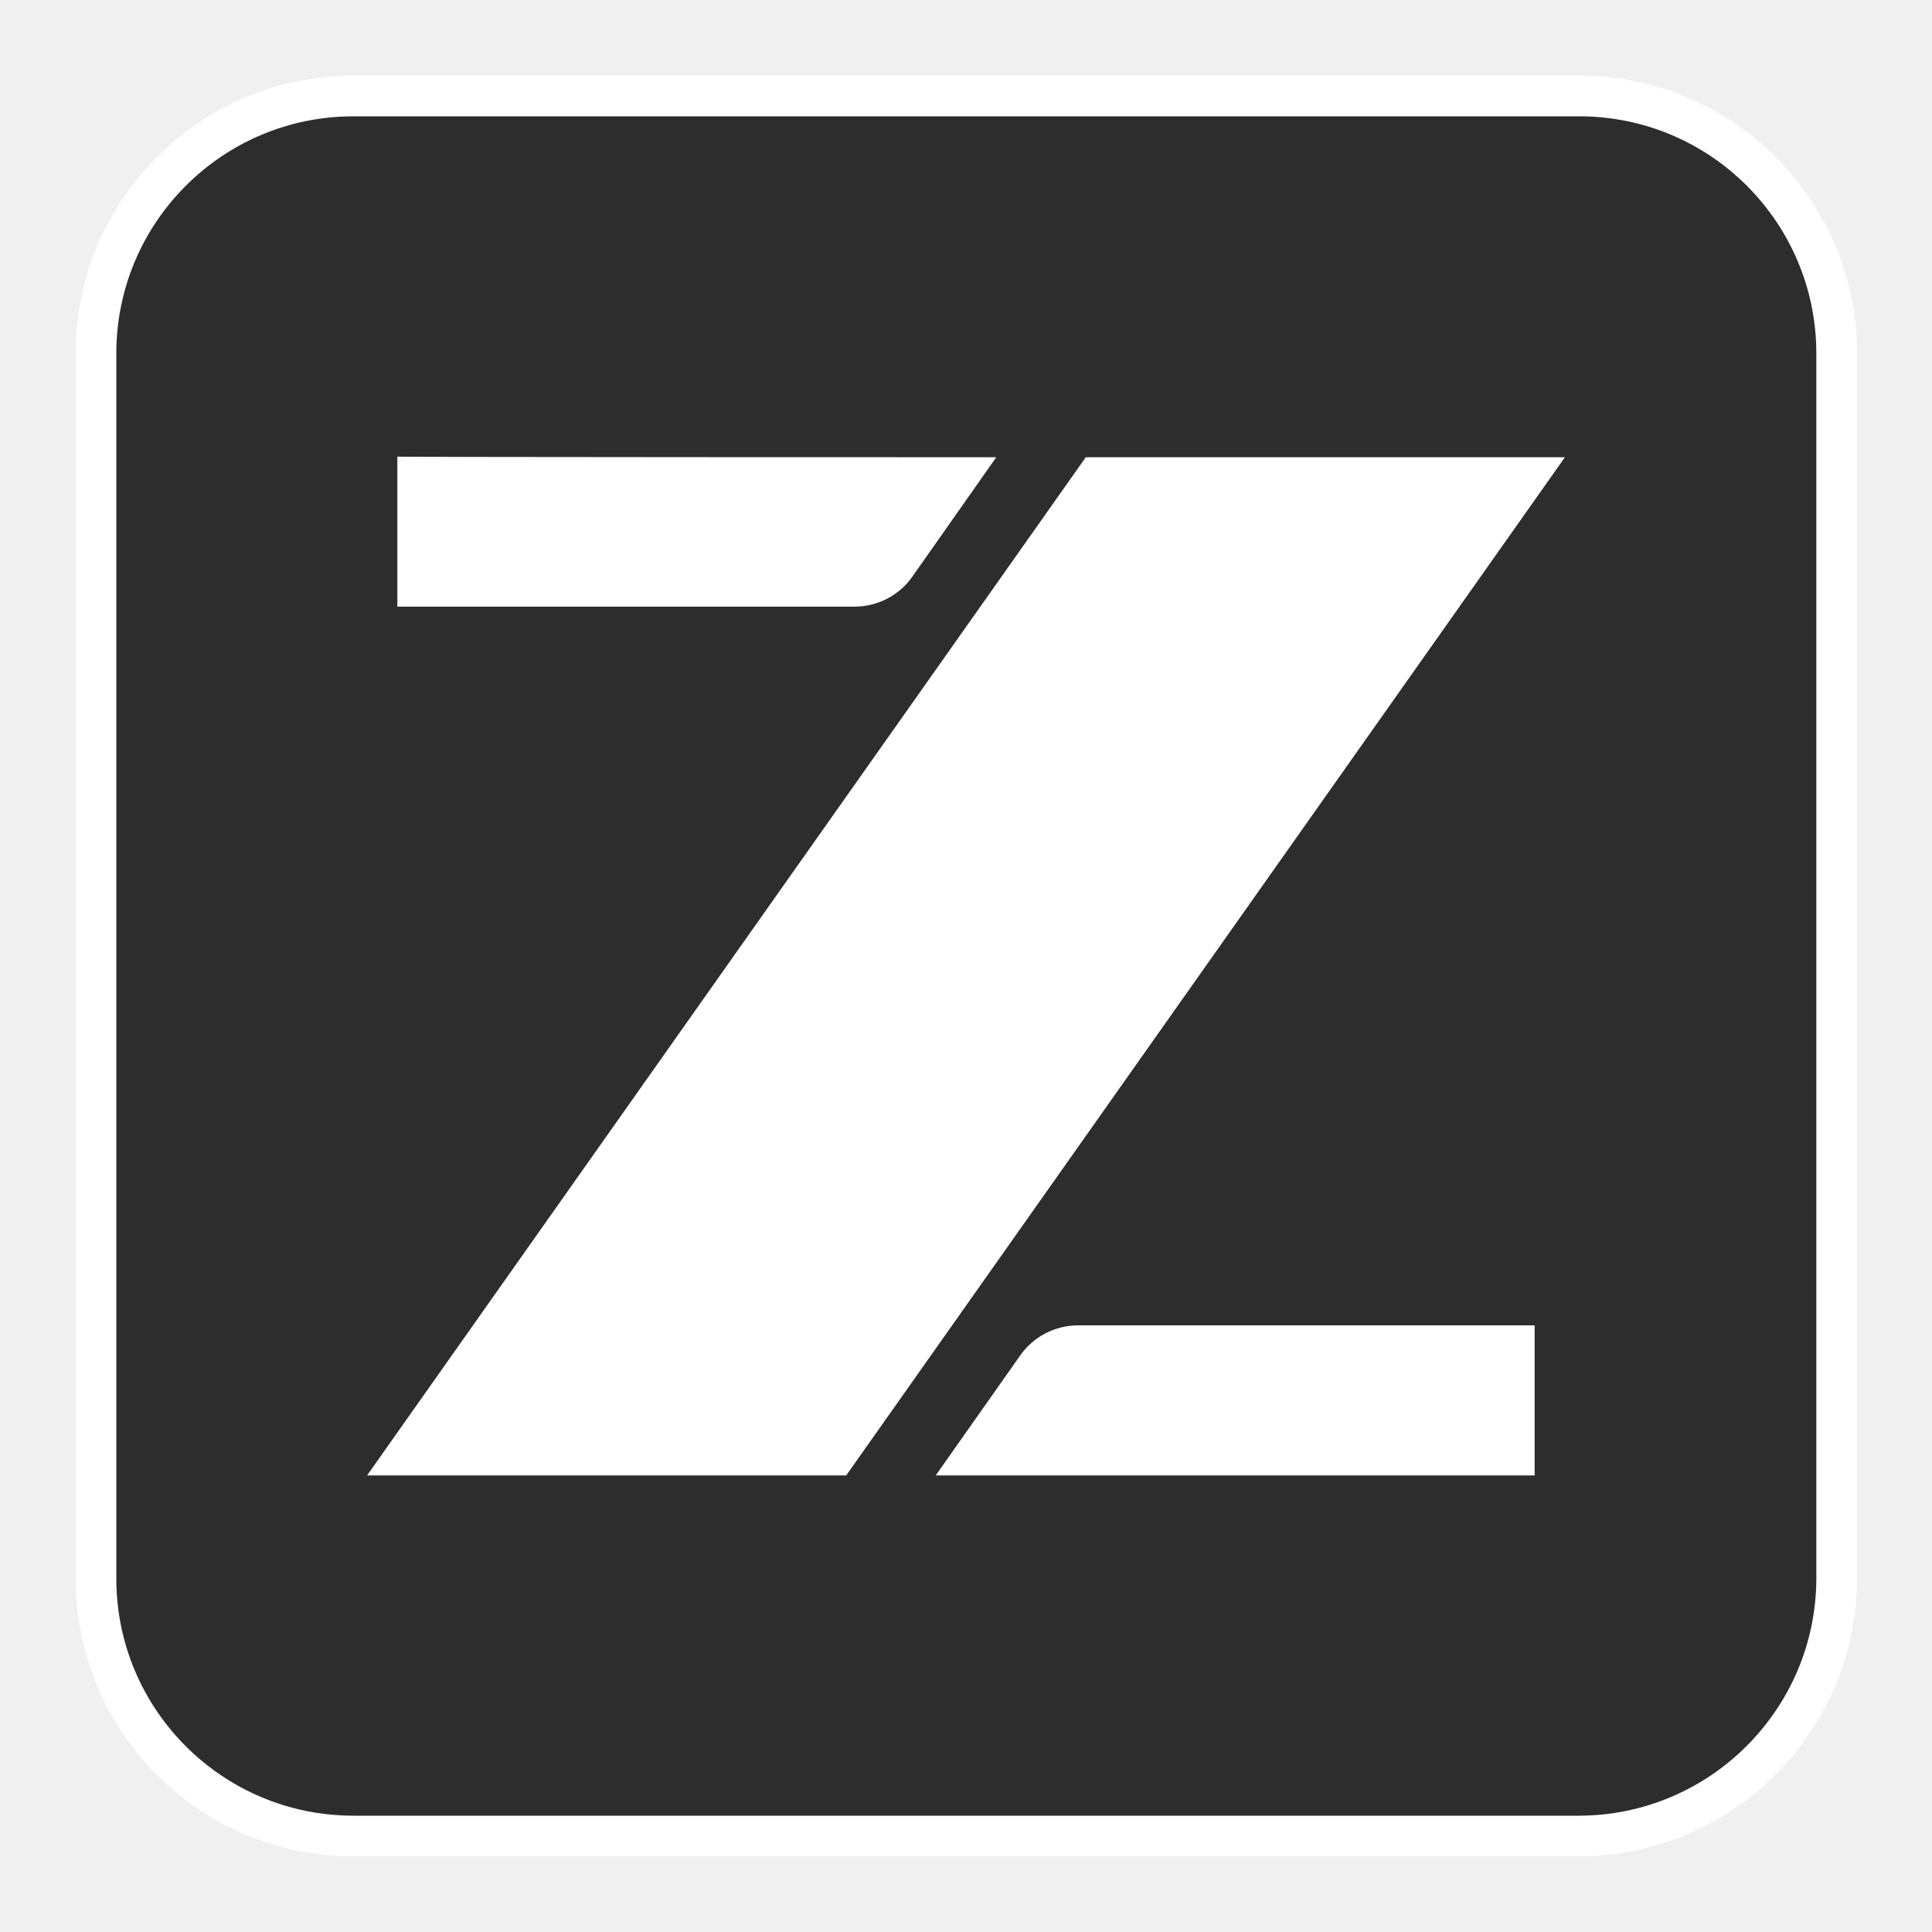
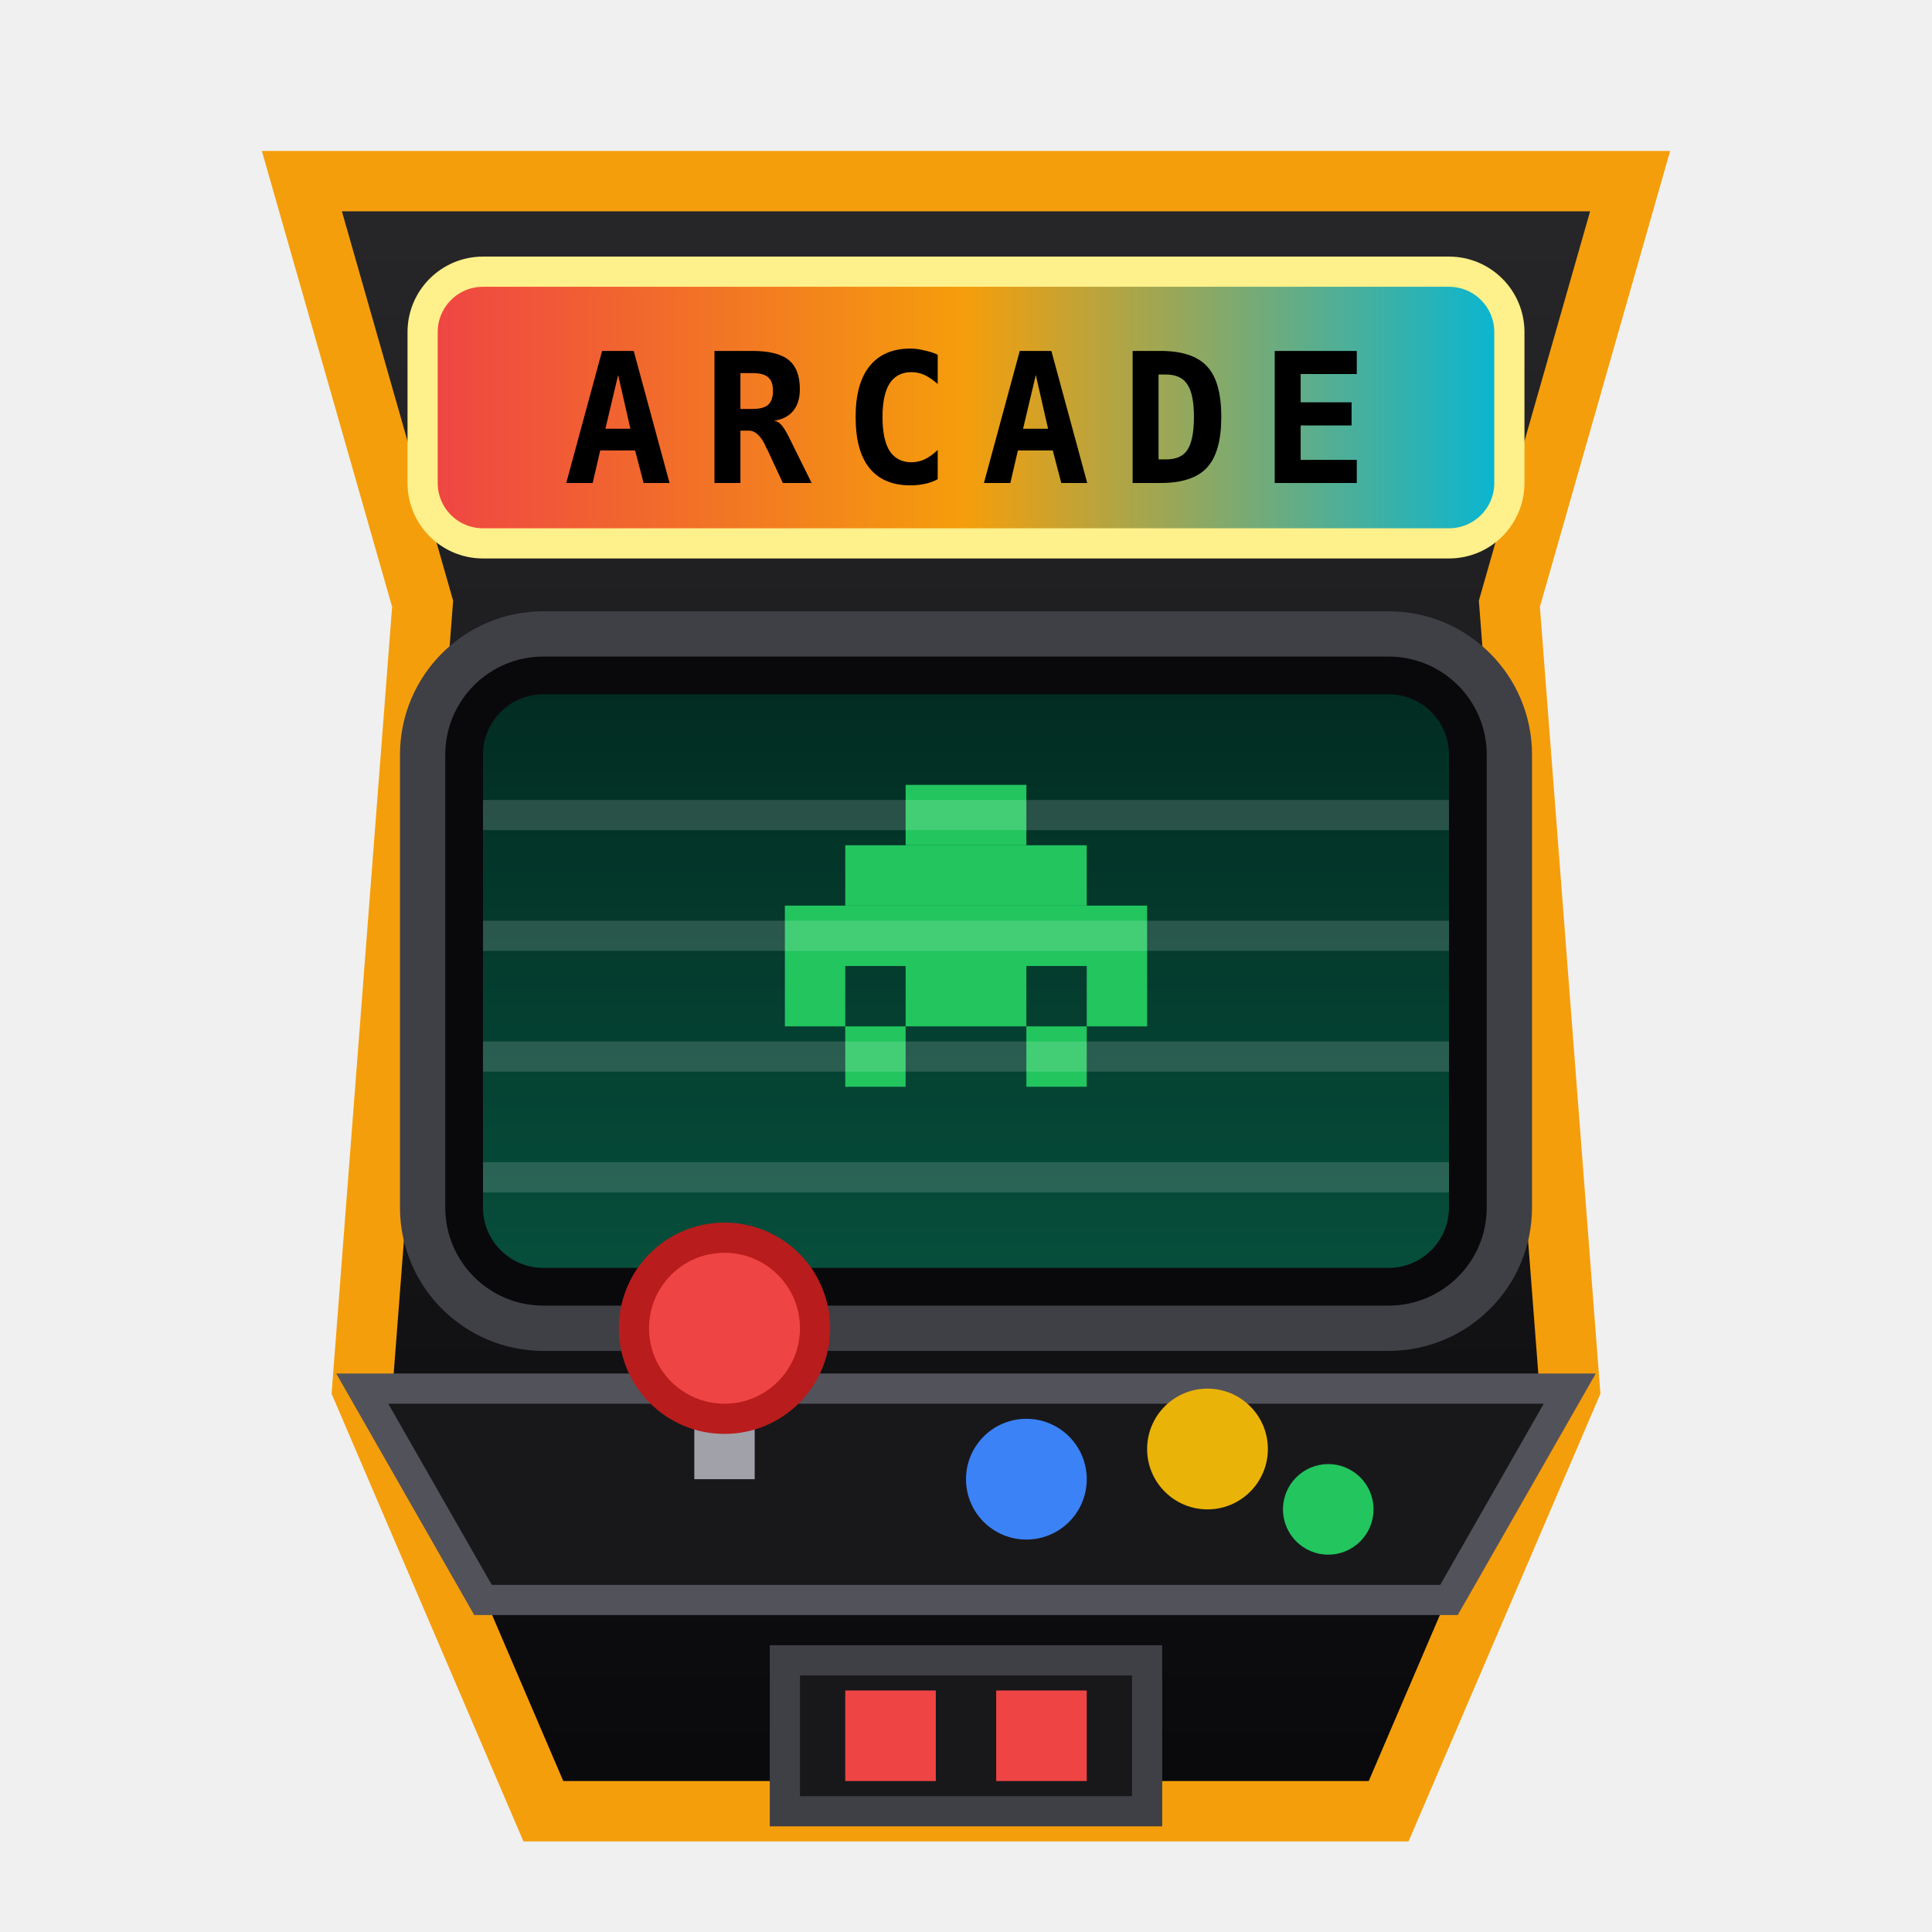
- <svg xmlns="http://www.w3.org/2000/svg" version="1.1" x="0px" y="0px" viewBox="0 0 30 30" style="enable-background:new 0 0 30 30;" xml:space="preserve">
+ <svg xmlns="http://www.w3.org/2000/svg" viewBox="0 0 64 64" width="64" height="64">
  <defs>
-     <style type="text/css">
-     .st194{fill:#2D2D2D;stroke:#FFFFFF;stroke-width:0.632;stroke-miterlimit:10;}
-     .st23{fill:#FFFFFF;}
- 
-     .z-breathe {
-       animation: breathe 2.5s ease-in-out infinite;
-     }
- 
-     @keyframes breathe {
-       0%, 100% { opacity: 0.7; }
-       50% { opacity: 1; }
-     }
-   </style>
+     <linearGradient id="cabGrad" x1="0" y1="0" x2="0" y2="1">
+       <stop offset="0%" stop-color="#27272a" />
+       <stop offset="100%" stop-color="#09090b" />
+     </linearGradient>
+     <linearGradient id="screenGrad" x1="0" y1="0" x2="0" y2="1">
+       <stop offset="0%" stop-color="#022c22" />
+       <stop offset="100%" stop-color="#064e3b" />
+     </linearGradient>
+     <linearGradient id="marqGrad" x1="0" y1="0" x2="1" y2="0">
+       <stop offset="0%" stop-color="#ef4444" />
+       <stop offset="50%" stop-color="#f59e0b" />
+       <stop offset="100%" stop-color="#06b6d4" />
+     </linearGradient>
  </defs>
-   <g>
-     <path class="st194" d="M24.51,28.51H5.49c-2.21,0-4-1.79-4-4V5.49c0-2.21,1.79-4,4-4h19.03c2.21,0,4,1.79,4,4v19.03     C28.51,26.72,26.72,28.51,24.51,28.51z" />
-     <g class="z-breathe">
-       <path class="st23" d="M15.47,7.1l-1.3,1.85c-0.2,0.29-0.54,0.47-0.9,0.47h-7.1V7.09C6.16,7.1,15.47,7.1,15.47,7.1z" />
-       <polygon class="st23" points="24.3,7.1 13.14,22.91 5.7,22.91 16.86,7.1" />
-       <path class="st23" d="M14.53,22.91l1.31-1.86c0.2-0.29,0.54-0.47,0.9-0.47h7.09v2.33H14.53z" />
-     </g>
+   <path d="M10 6 L54 6 L50 20 L52 46 L46 60 L18 60 L12 46 L14 20 Z" fill="url(#cabGrad)" stroke="#f59e0b" stroke-width="2" />
+   <rect x="14" y="9" width="36" height="9" rx="2" fill="url(#marqGrad)" stroke="#fef08a" stroke-width="1" />
+   <text x="32" y="16" fill="#000" font-family="monospace" font-size="6" font-weight="900" text-anchor="middle" letter-spacing="1">ARCADE</text>
+   <rect x="14" y="21" width="36" height="23" rx="4" fill="#09090b" stroke="#3f3f46" stroke-width="1.5" />
+   <rect x="16" y="23" width="32" height="19" rx="2" fill="url(#screenGrad)" />
+   <g fill="#22c55e">
+     <rect x="30" y="26" width="4" height="2" />
+     <rect x="28" y="28" width="8" height="2" />
+     <rect x="26" y="30" width="12" height="2" />
+     <rect x="26" y="32" width="2" height="2" />
+     <rect x="30" y="32" width="4" height="2" />
+     <rect x="36" y="32" width="2" height="2" />
+     <rect x="28" y="34" width="2" height="2" />
+     <rect x="34" y="34" width="2" height="2" />
  </g>
+   <line x1="16" y1="27" x2="48" y2="27" stroke="#ffffff" stroke-opacity="0.15" stroke-width="1" />
+   <line x1="16" y1="31" x2="48" y2="31" stroke="#ffffff" stroke-opacity="0.15" stroke-width="1" />
+   <line x1="16" y1="35" x2="48" y2="35" stroke="#ffffff" stroke-opacity="0.15" stroke-width="1" />
+   <line x1="16" y1="39" x2="48" y2="39" stroke="#ffffff" stroke-opacity="0.15" stroke-width="1" />
+   <polygon points="12,46 52,46 48,53 16,53" fill="#18181b" stroke="#52525b" stroke-width="1" />
+   <line x1="24" y1="49" x2="24" y2="45" stroke="#a1a1aa" stroke-width="2" />
+   <circle cx="24" cy="44" r="3" fill="#ef4444" stroke="#b91c1c" stroke-width="1" />
+   <circle cx="34" cy="49" r="2" fill="#3b82f6" />
+   <circle cx="40" cy="48" r="2" fill="#eab308" />
+   <circle cx="44" cy="50" r="1.5" fill="#22c55e" />
+   <rect x="26" y="55" width="12" height="5" fill="#18181b" stroke="#3f3f46" stroke-width="1" />
+   <rect x="28" y="56" width="3" height="3" fill="#ef4444" />
+   <rect x="33" y="56" width="3" height="3" fill="#ef4444" />
</svg>
